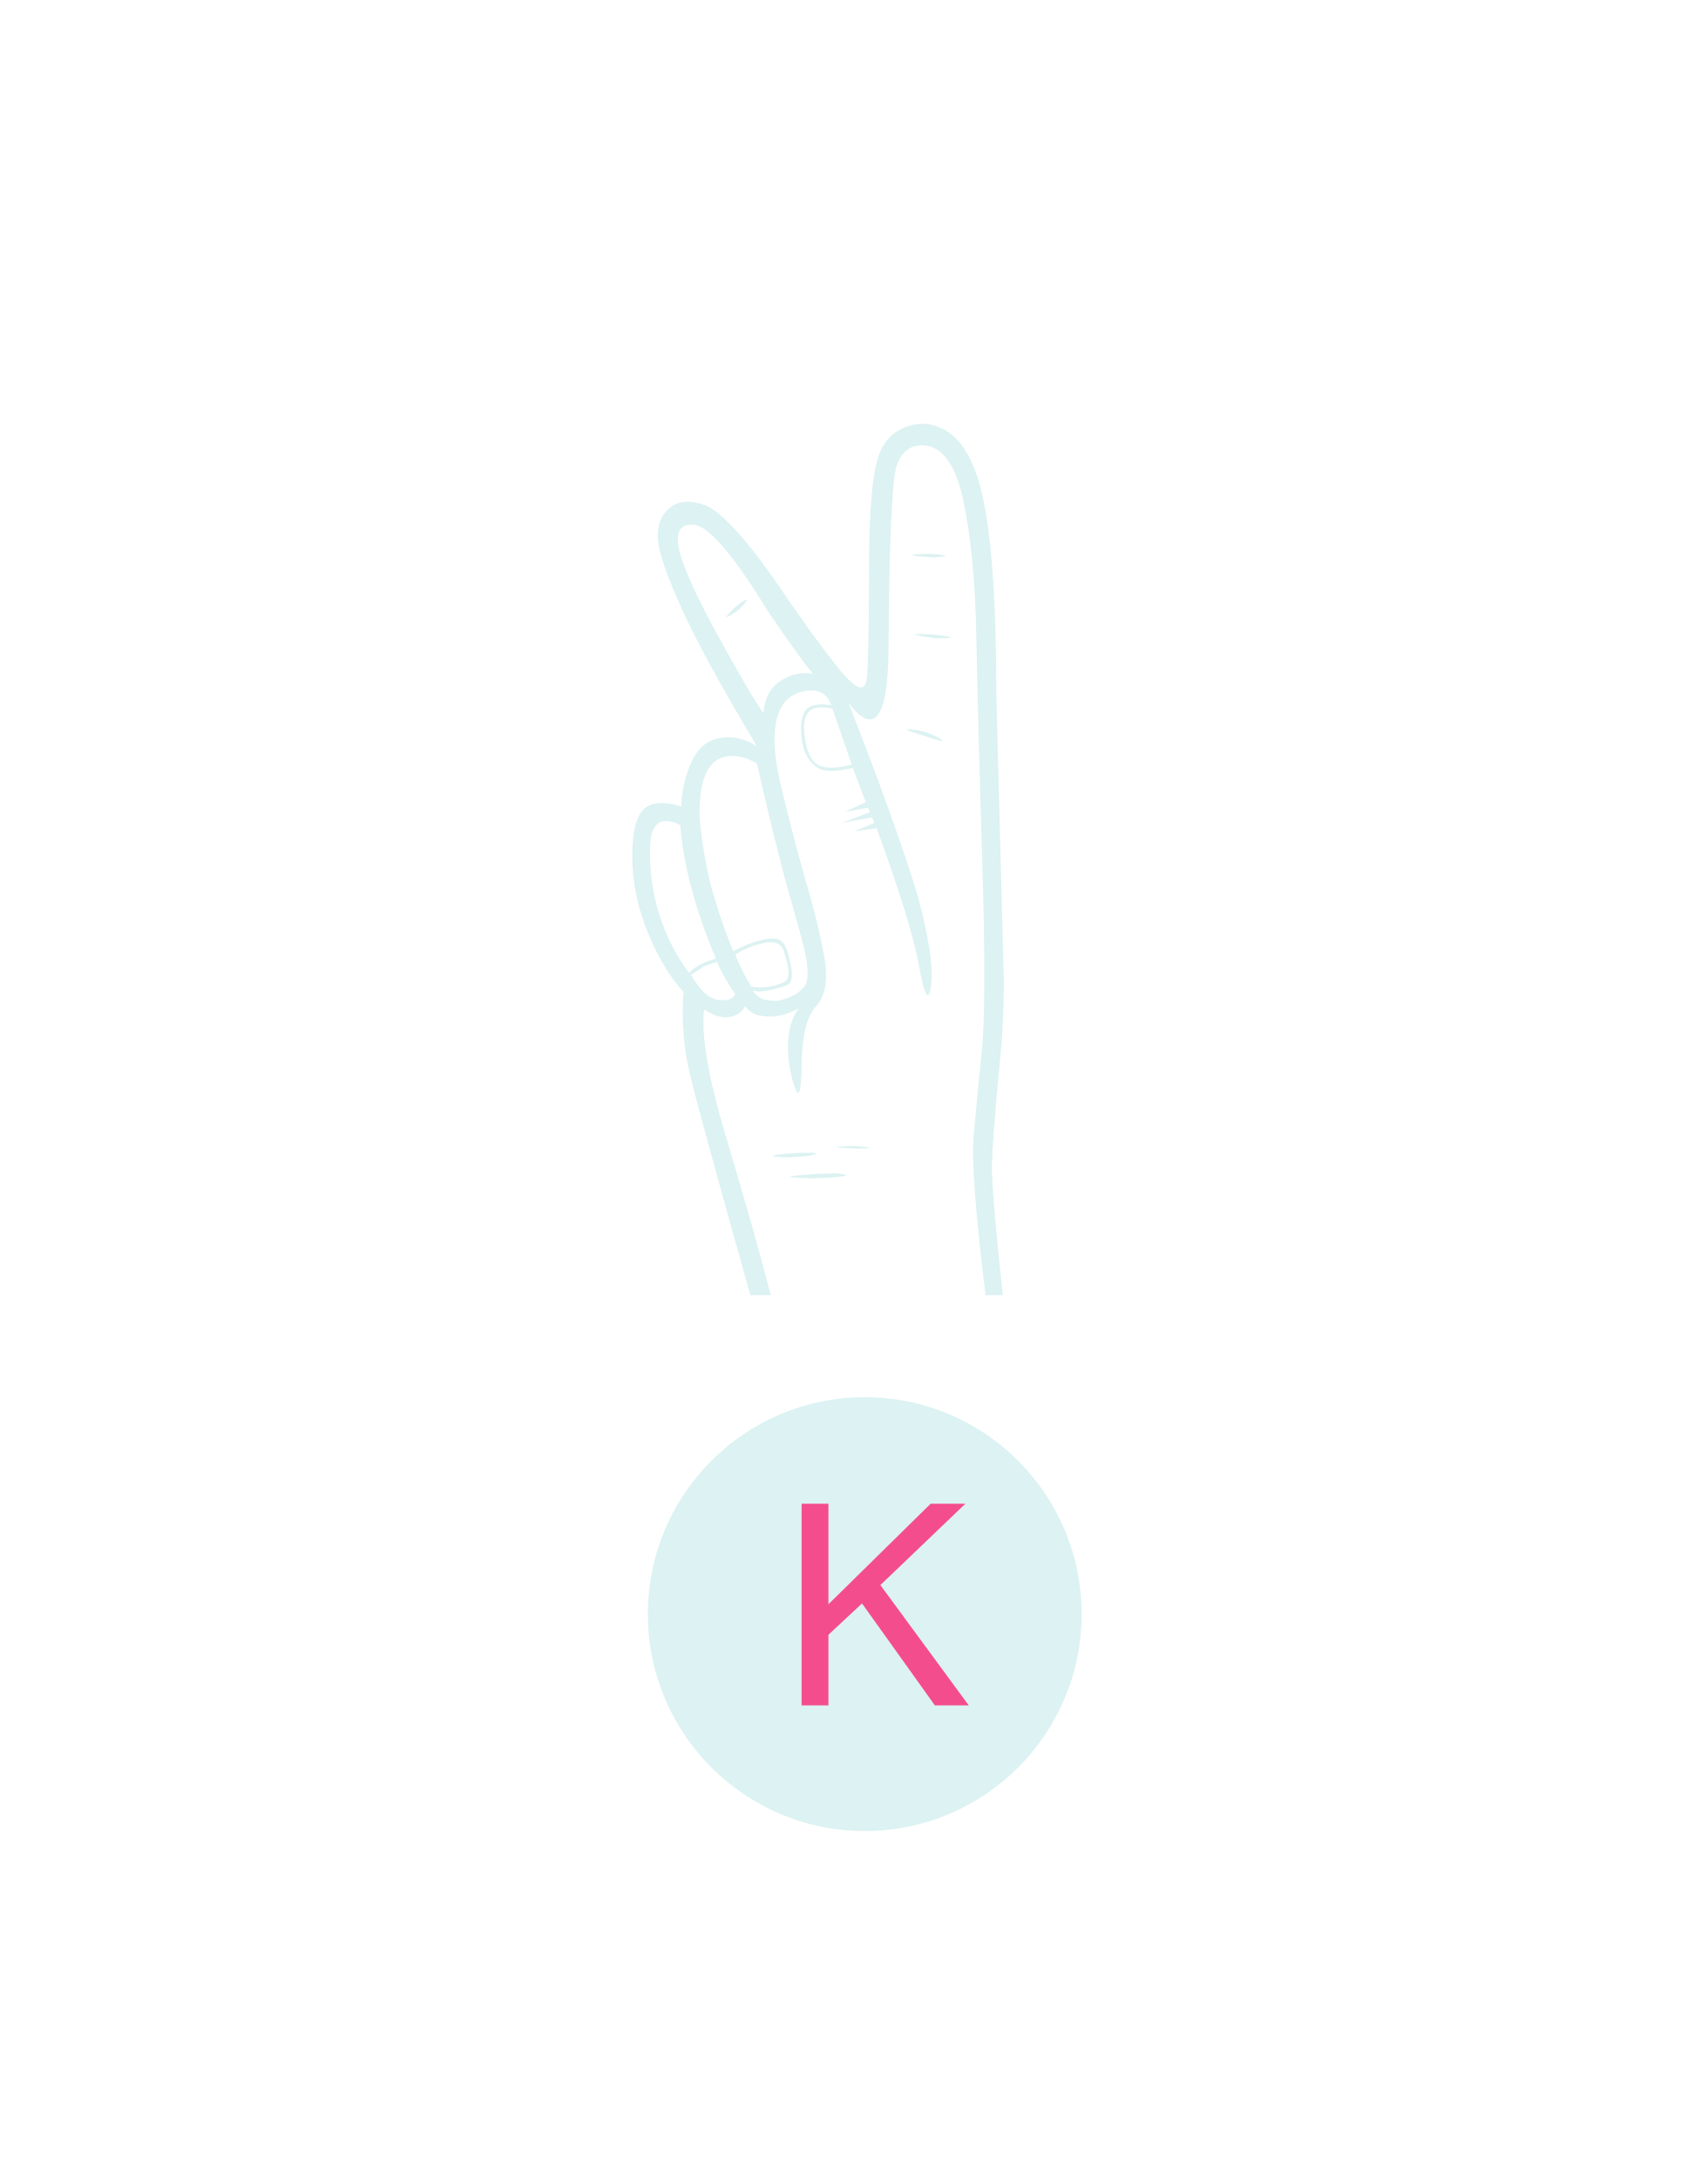
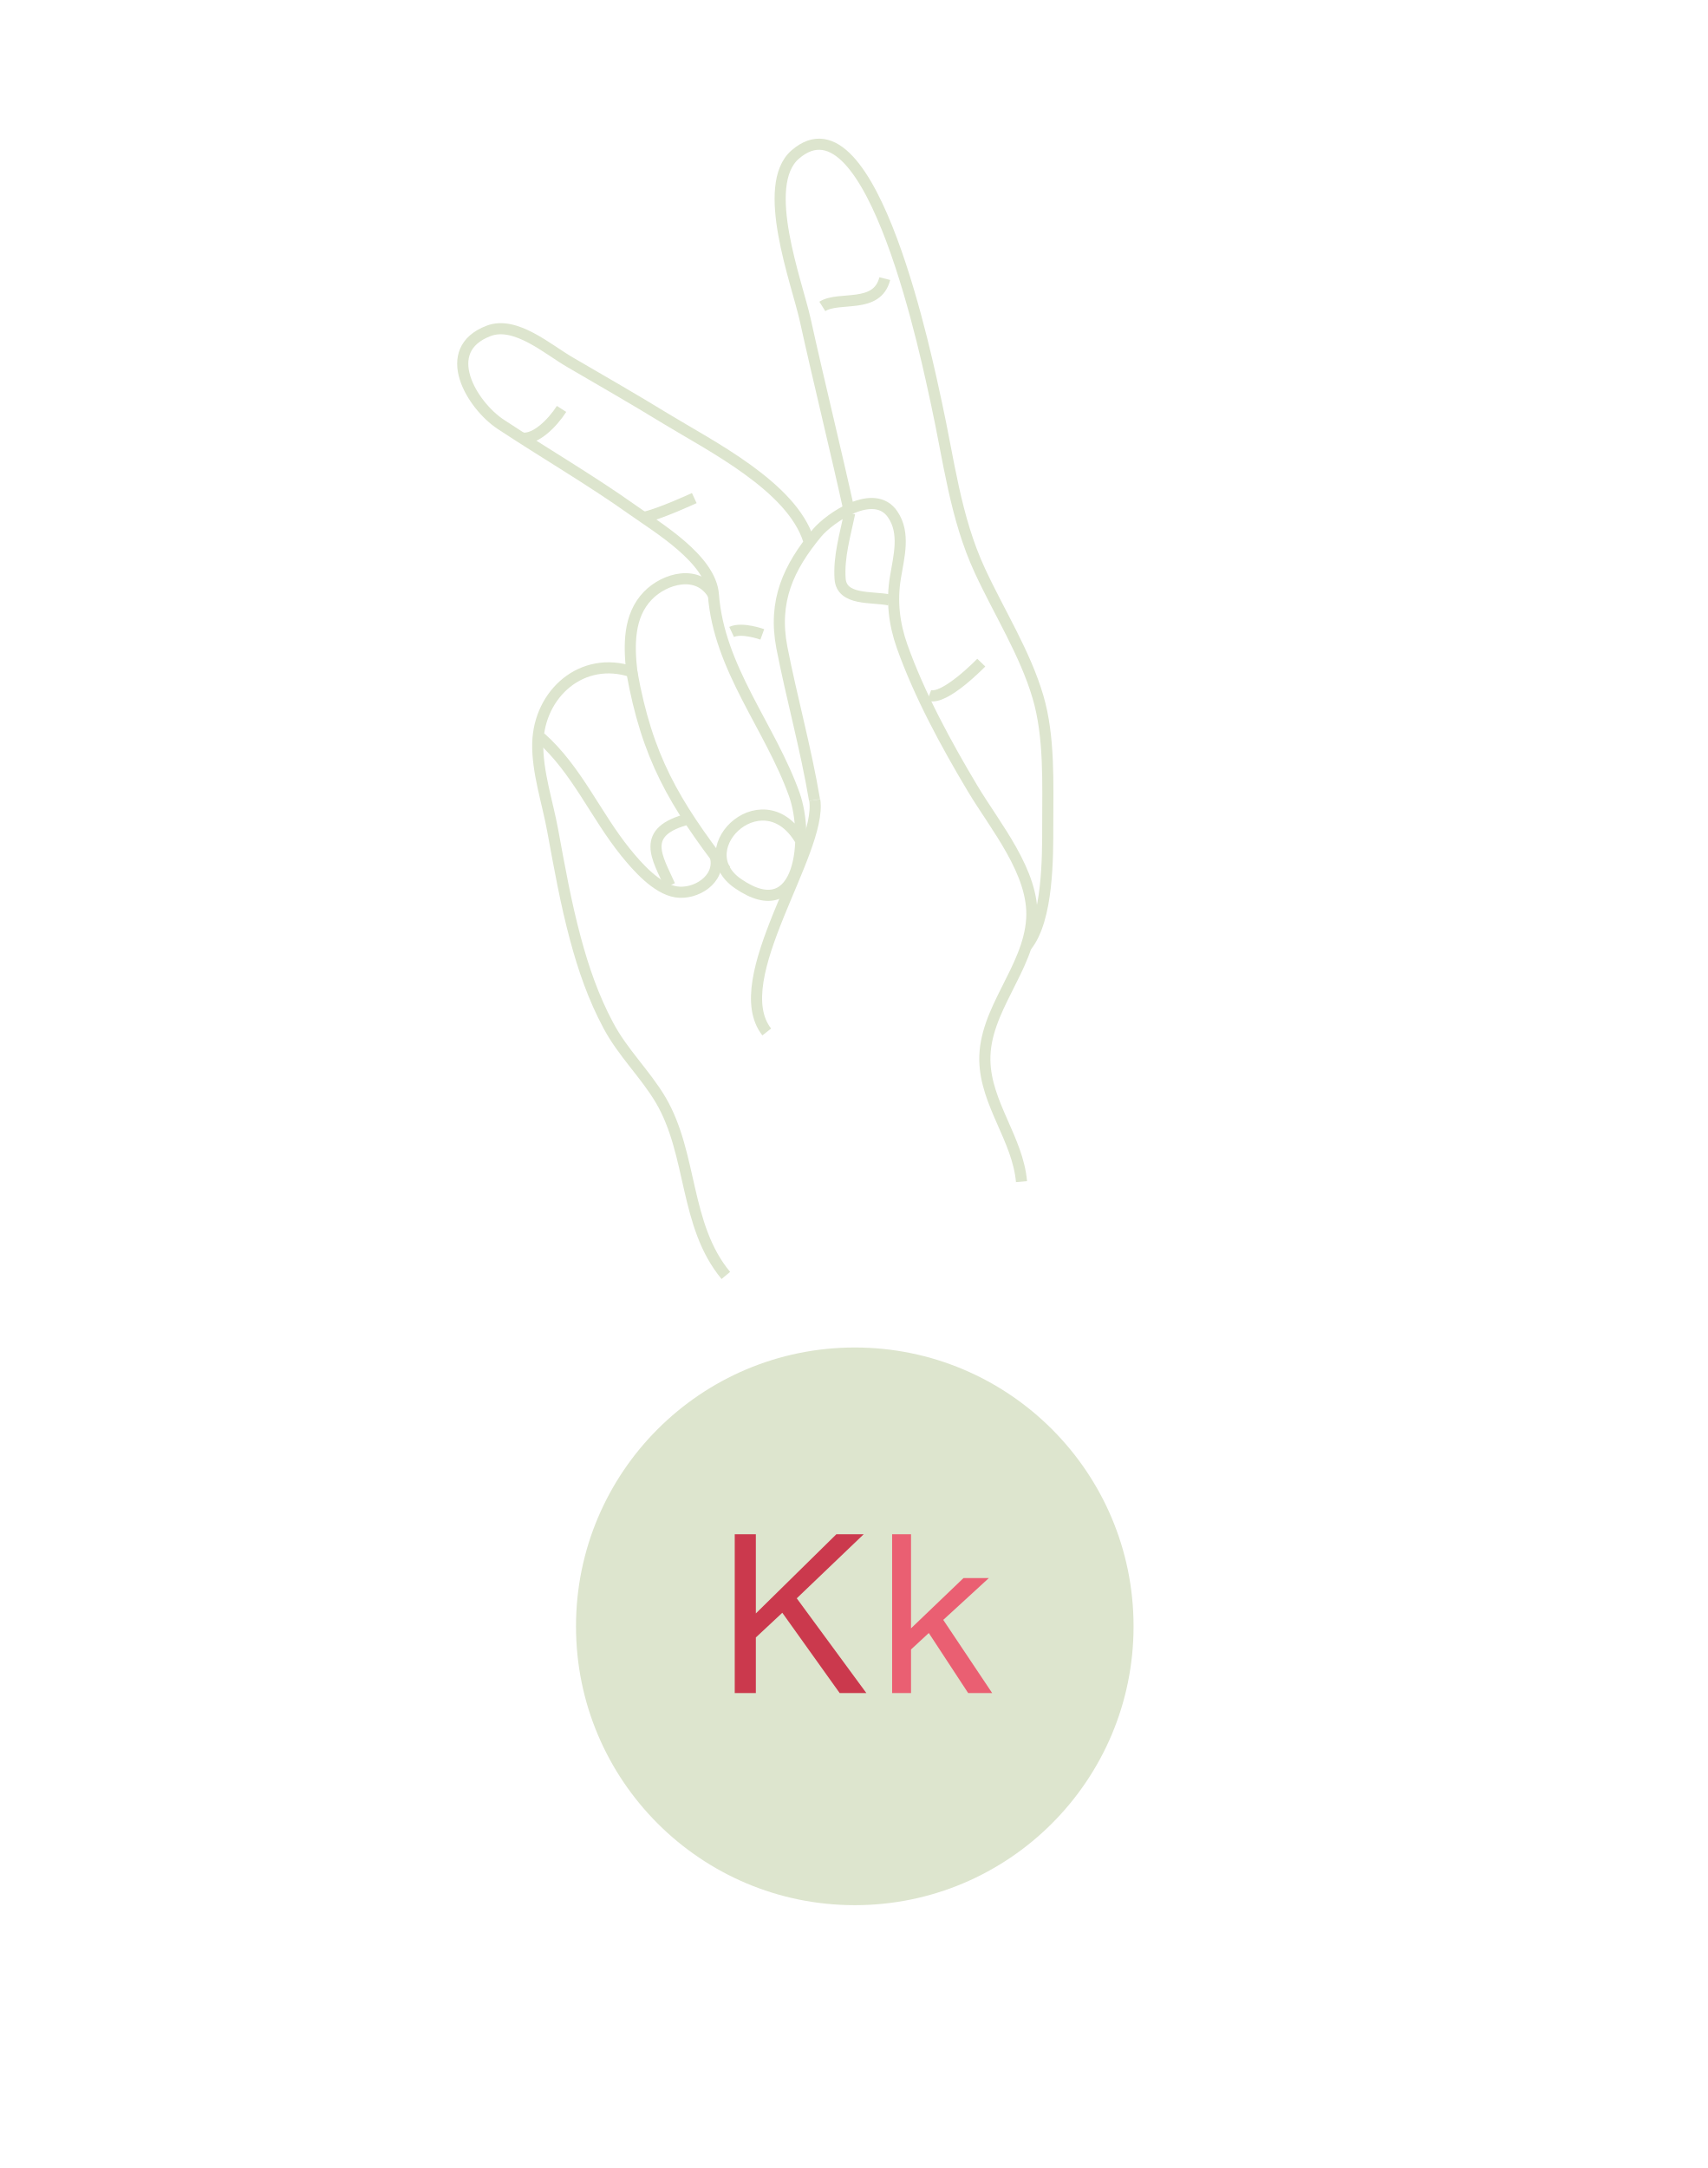
- <svg xmlns="http://www.w3.org/2000/svg" version="1.1" id="Layer_1" viewBox="0 -275 768 980" enable-background="new 0 -275 768 980" xml:space="preserve">
-   <circle fill="#DDF2F2" cx="388.994" cy="450.946" r="97.563" />
-   <polyline fill="none" points="267.221,314.855 267.221,-124.994 694.135,-124.994 694.135,314.855 " />
-   <g enable-background="new    ">
-     <path fill="#DDF2F2" d="M451.57,166.376c0,11.643-0.486,22.482-1.456,32.504c-2.592,26.849-3.88,44.062-3.88,51.667   c0,7.596,1.614,26.598,4.85,57h-7.762c-4.534-36.869-6.306-60.807-5.336-71.797s2.184-23.605,3.638-37.84   c1.456-14.228,1.532-42.366,0.244-84.412c-1.296-42.04-2.184-75.924-2.668-101.634c-0.484-25.712-2.508-46.572-6.063-62.582   c-3.562-16.01-9.704-24.014-18.437-24.014c-5.176,0-8.897,2.834-11.158,8.489c-2.266,5.662-3.562,34.368-3.88,86.11   c-0.652,28.792-6.632,35.9-17.95,21.346c13.584,34.612,23.931,63.393,31.048,86.354c5.17,19.404,7.194,32.988,6.064,40.75   c-1.136,7.764-2.912,4.936-5.336-8.488c-2.426-13.418-8.816-34.204-19.164-62.34l-10.188,1.456l9.218-3.88l-0.97-2.426   l-13.584,2.426l12.613-4.853l-0.97-1.939l-10.672,1.939l9.702-4.365l-2.91-7.763c-1.622-4.199-2.592-6.792-2.912-7.764   c-5.176,1.296-9.3,1.7-12.372,1.212c-3.078-0.484-5.662-2.342-7.762-5.578c-2.108-3.228-3.154-7.762-3.154-13.584   c0-3.228,0.645-5.819,1.94-7.762c1.939-2.584,5.821-3.396,11.644-2.426c-1.939-5.496-6.063-7.597-12.372-6.307   c-6.306,1.296-10.354,5.42-12.128,12.372c-1.782,6.958-1.296,16.418,1.456,28.38c2.744,11.969,6.548,26.683,11.4,44.146   c3.88,12.94,6.708,24.498,8.489,34.686c1.774,10.188,0.561,17.548-3.638,22.074c-4.208,4.534-6.39,13.267-6.55,26.198   c-0.166,12.938-1.296,16.092-3.396,9.458c-2.107-6.624-2.993-13.174-2.668-19.648c0.318-6.464,1.94-11.474,4.853-15.04   c-6.148,3.238-11.645,4.368-16.496,3.396c-3.236-0.318-5.822-1.774-7.762-4.366c-1.297,2.592-3.562,4.208-6.792,4.853   c-3.236,0.649-7.118-0.486-11.643-3.396c-1.296,11.968,2.017,31.13,9.944,57.488c7.922,26.355,14.63,50.041,20.132,71.068h-9.216   c-15.206-54.016-24.256-87.078-27.166-99.207c-2.912-12.126-3.882-24.498-2.912-37.111c-6.148-6.792-11.484-15.685-16.008-26.683   c-4.534-10.991-6.876-22.073-7.036-33.231c-0.166-11.158,1.456-18.51,4.852-22.072c3.396-3.556,9.135-4.042,17.223-1.458   c0-6.138,1.372-12.53,4.124-19.162c2.744-6.624,7.033-10.506,12.855-11.642c5.822-1.128,11.477,0.084,16.98,3.638   C324.624,34.103,313.467,13.729,307-0.508c-6.474-14.228-10.111-24.416-10.916-30.562c-0.812-6.141,0.645-11.076,4.366-14.796   c3.714-3.715,9.05-4.442,16.008-2.183c6.952,2.267,17.542,13.424,31.776,33.474c11.318,16.82,20.936,30.162,28.866,40.024   c7.92,9.87,12.204,11.324,12.855,4.366c0.645-6.952,0.971-23.772,0.971-50.454s1.697-43.82,5.094-51.422   c3.396-7.596,9.62-11.72,18.676-12.372c12.288,0.326,20.937,9.384,25.956,27.166c5.01,17.792,7.521,49.166,7.521,94.116   L451.57,166.376z M322.04,156.19c-9.384-22.316-14.72-42.366-16.008-60.156c-8.731-4.2-13.266-0.97-13.584,9.704   c-0.326,10.672,1.046,20.86,4.124,30.562c3.07,9.704,7.521,18.437,13.34,26.198C312.822,159.584,316.864,157.484,322.04,156.19z    M365.702,28.116c-4.208-5.17-10.84-14.386-19.89-27.652c-15.524-25.226-26.522-38.325-32.99-39.296   c-6.472-0.97-8.974,2.426-7.518,10.188c1.455,7.762,8.004,22.155,19.647,43.176c9.702,17.464,15.842,27.82,18.435,31.048   c0.644-6.792,3.312-11.642,8.004-14.554C356.074,28.116,360.851,27.145,365.702,28.116z M330.772,172.198   c-3.562-5.168-6.307-10.021-8.248-14.552l-5.822,1.939l-5.822,3.882c3.883,6.792,7.839,10.515,11.887,11.156   C326.809,175.276,329.477,174.464,330.772,172.198z M353.572,168.316c-8.088,2.594-13.098,3.238-15.04,1.941   c1.94,3.562,5.656,5.179,11.158,4.853c5.17-0.97,9.05-2.912,11.644-5.822c1.288-1.29,1.94-3.228,1.94-5.82   c0-2.586-0.244-5.338-0.729-8.247c-0.485-2.91-2.752-11.4-6.792-25.469c-4.048-14.067-9.142-34.52-15.281-61.37   c-4.851-2.909-9.46-3.958-13.826-3.153c-4.366,0.812-7.519,3.638-9.46,8.489c-1.94,4.853-2.75,11.484-2.424,19.891   c1.288,12.614,3.228,23.454,5.821,32.504c2.584,9.058,5.654,17.95,9.217,26.682c4.852-2.584,9.535-4.366,14.069-5.336   c4.526-0.97,7.521-0.16,8.975,2.426c1.456,2.593,2.502,6.146,3.153,10.673C356.645,165.088,355.832,167.674,353.572,168.316z    M332.712-0.992c-5.502,3.881-7.117,4.534-4.852,1.94c2.26-2.584,4.526-4.524,6.792-5.822   C336.912-6.162,336.269-4.874,332.712-0.992z M353.088,154.734c-0.651-4.526-3.319-6.466-8.004-5.822   c-4.691,0.652-9.46,2.426-14.312,5.336c1.939,5.178,4.366,10.03,7.277,14.554c2.584,0.326,5.095,0.326,7.521,0   c2.424-0.317,4.85-1.046,7.276-2.184C355.272,165.49,355.349,161.526,353.088,154.734z M358.424,243.512   c-9.384,0.645-12.537,1.213-9.46,1.699c3.07,0.484,7.679,0.402,13.826-0.242C369.902,243.672,368.446,243.188,358.424,243.512z    M376.374,252.729c-4.852,0-10.188,0.244-16.01,0.729s-6.474,0.885-1.94,1.211c4.526,0.318,9.536,0.318,15.04,0   C381.87,254.02,382.84,253.371,376.374,252.729z M383.166,68.866l-8.731-25.226c-1.622-0.318-3.396-0.484-5.336-0.484   c-5.502,0-7.929,3.72-7.278,11.158c0.644,7.443,2.502,12.21,5.58,14.31C370.471,70.73,375.723,70.807,383.166,68.866z    M385.592,241.572c-9.058-0.326-11.483-0.652-7.275-0.971c4.2-0.324,7.92-0.242,11.158,0.242   C392.702,241.328,391.412,241.572,385.592,241.572z M413.73,55.284c-6.475-1.942-7.521-2.67-3.154-2.184   c4.366,0.483,8.324,1.781,11.886,3.88C426.017,59.088,423.106,58.521,413.73,55.284z M419.551-24.277   c-9.059-0.645-11.484-1.131-7.276-1.456c4.2-0.318,7.92-0.242,11.158,0.243C426.66-25.008,425.372-24.596,419.551-24.277z    M421.006,12.106c-9.384-1.29-11.884-1.94-7.518-1.94s8.406,0.326,12.128,0.968C429.328,11.786,427.798,12.106,421.006,12.106z" />
-   </g>
-   <g enable-background="new    ">
-     <path fill="#F44D8D" d="M372.652,401.303v45.217l45.979-45.217h15.624l-38.231,36.58l39.756,54.109h-15.242l-32.77-45.854   l-15.116,14.1v31.754h-12.066v-90.689H372.652z" />
-   </g>
+ <svg xmlns="http://www.w3.org/2000/svg" version="1.1" viewBox="0 0 768 975" enable-background="new 0 0 768 975" xml:space="preserve">
+   <circle fill="#DDE5CE" cx="384.5" cy="731.4" r="125.4" />
+   <path fill="#CB394D" d="M340 690v35.6l36.2-35.6h12.3l-30.1 28.8 31.3 42.6h-12l-25.8-36.1 -11.9 11.1v25h-9.5v-71.4H340z" />
+   <path fill="#EA5F72" d="M409.8 690v42.3l23.6-22.6h11.4l-20.5 18.8 22 32.9h-10.8l-17.7-27 -8 7.4v19.6h-8.5v-71.4H409.8z" />
+   <path fill="none" stroke="#DDE5CE" stroke-width="5" stroke-miterlimit="10" d="M320.8 267.4c-6.7-11.5-21.8-7.4-29.4 0.5 -8.8 9.1-8.5 22.4-7.2 34.2 -22.3-7.4-41.7 9.7-42.3 32.1 -0.3 12.8 4.4 26.6 6.7 39.2 3 16.3 5.9 32.6 10.2 48.6 3.6 13.5 8.2 26.8 14.8 39.1 6.5 12.3 16.6 21.8 23.6 33.6 14.4 24.5 10.6 56.4 29.3 78.9" />
+   <path fill="none" stroke="#DDE5CE" stroke-width="5" stroke-miterlimit="10" d="M382.2 230.8c-6.4-29.1-13.6-58-20-87 -3.8-17.1-20.4-60.5-4.5-74.3 34.7-30.1 59.9 95.4 63.5 111.7 5.6 25.6 8.5 51.6 19.6 75.5 8.6 18.6 20.3 37 26.1 56.7 5.3 17.9 4.4 39.2 4.4 57.6 0 14.3 0.2 42.4-9.6 54.5" />
+   <path fill="none" stroke="#DDE5CE" stroke-width="5" stroke-miterlimit="10" d="M459.5 531.4c-1.7-19.2-16.1-35-16.5-54.5 -0.4-22.8 19.7-41 21.1-63.7 1.3-20.7-16.6-41.8-26.6-58.6 -11.9-19.9-23.9-42-31.7-63.9 -3.6-10.2-4.8-20.4-3-31.1 1.5-9.2 4.5-19.8-1.2-28.2 -8.3-12.4-28.4 1.5-34.1 8.3 -12.9 15.6-19.8 30.6-15.8 51.5 4.5 23 10.8 45.4 14.7 68.6" />
+   <path fill="none" stroke="#DDE5CE" stroke-width="5" stroke-miterlimit="10" d="M382.2 230.8c-2 9.7-5 19.6-4.3 29.5 0.7 9.9 14.2 7.9 22.1 9.5" />
+   <path fill="none" stroke="#DDE5CE" stroke-width="5" stroke-miterlimit="10" d="M366.5 359.8c3.5 23.4-40.1 80.8-21.6 104.3" />
+   <path fill="none" stroke="#DDE5CE" stroke-width="5" stroke-miterlimit="10" d="M369.9 137.8c7.6-4.8 24.6 1.3 28.1-12.5" />
+   <path fill="none" stroke="#DDE5CE" stroke-width="5" stroke-miterlimit="10" d="M363.7 242.9c-7.7-24.2-44.2-42.4-64.2-54.6 -14.2-8.7-28.7-17-43.1-25.4 -9.9-5.7-24.5-18.7-36.6-14.1 -22.6 8.6-7.6 33.4 5.4 42 19.7 13 40.2 24.9 59.5 38.6 11.3 8 35 22.1 36.2 38 2.5 33.3 25.5 59.4 36.4 89.9 6.6 18.3 3.7 60-25.3 40.1 -23.5-16.1 13.2-49.7 29.3-17.2" />
+   <path fill="none" stroke="#DDE5CE" stroke-width="5" stroke-miterlimit="10" d="M284.2 302.1c6.9 38.5 18.9 58.8 42.3 89.3" />
+   <path fill="none" stroke="#DDE5CE" stroke-width="5" stroke-miterlimit="10" d="M243.2 331.7c16.3 14.5 24.7 34.9 38.2 51.6 5.2 6.4 13.9 16.4 22.7 17.8 8.8 1.4 20-5.6 17.8-15.5" />
+   <path fill="none" stroke="#DDE5CE" stroke-width="5" stroke-miterlimit="10" d="M310.1 368.2c-22.9 5.7-14.2 17.7-8.8 30" />
+   <path fill="none" stroke="#DDE5CE" stroke-width="5" stroke-miterlimit="10" d="M234.8 197c6.1 0.9 13.7-6.7 17.8-13.1" />
+   <path fill="none" stroke="#DDE5CE" stroke-width="5" stroke-miterlimit="10" d="M418 312.7c6.8 2.5 23.4-14.7 23.4-14.7" />
+   <path fill="none" stroke="#DDE5CE" stroke-width="5" stroke-miterlimit="10" d="M289.4 232.7c6.9-1.3 22.9-8.7 22.9-8.7" />
+   <path fill="none" stroke="#DDE5CE" stroke-width="5" stroke-miterlimit="10" d="M329.1 284.2c4.7-2.2 13.8 1.1 13.8 1.1" />
</svg>
